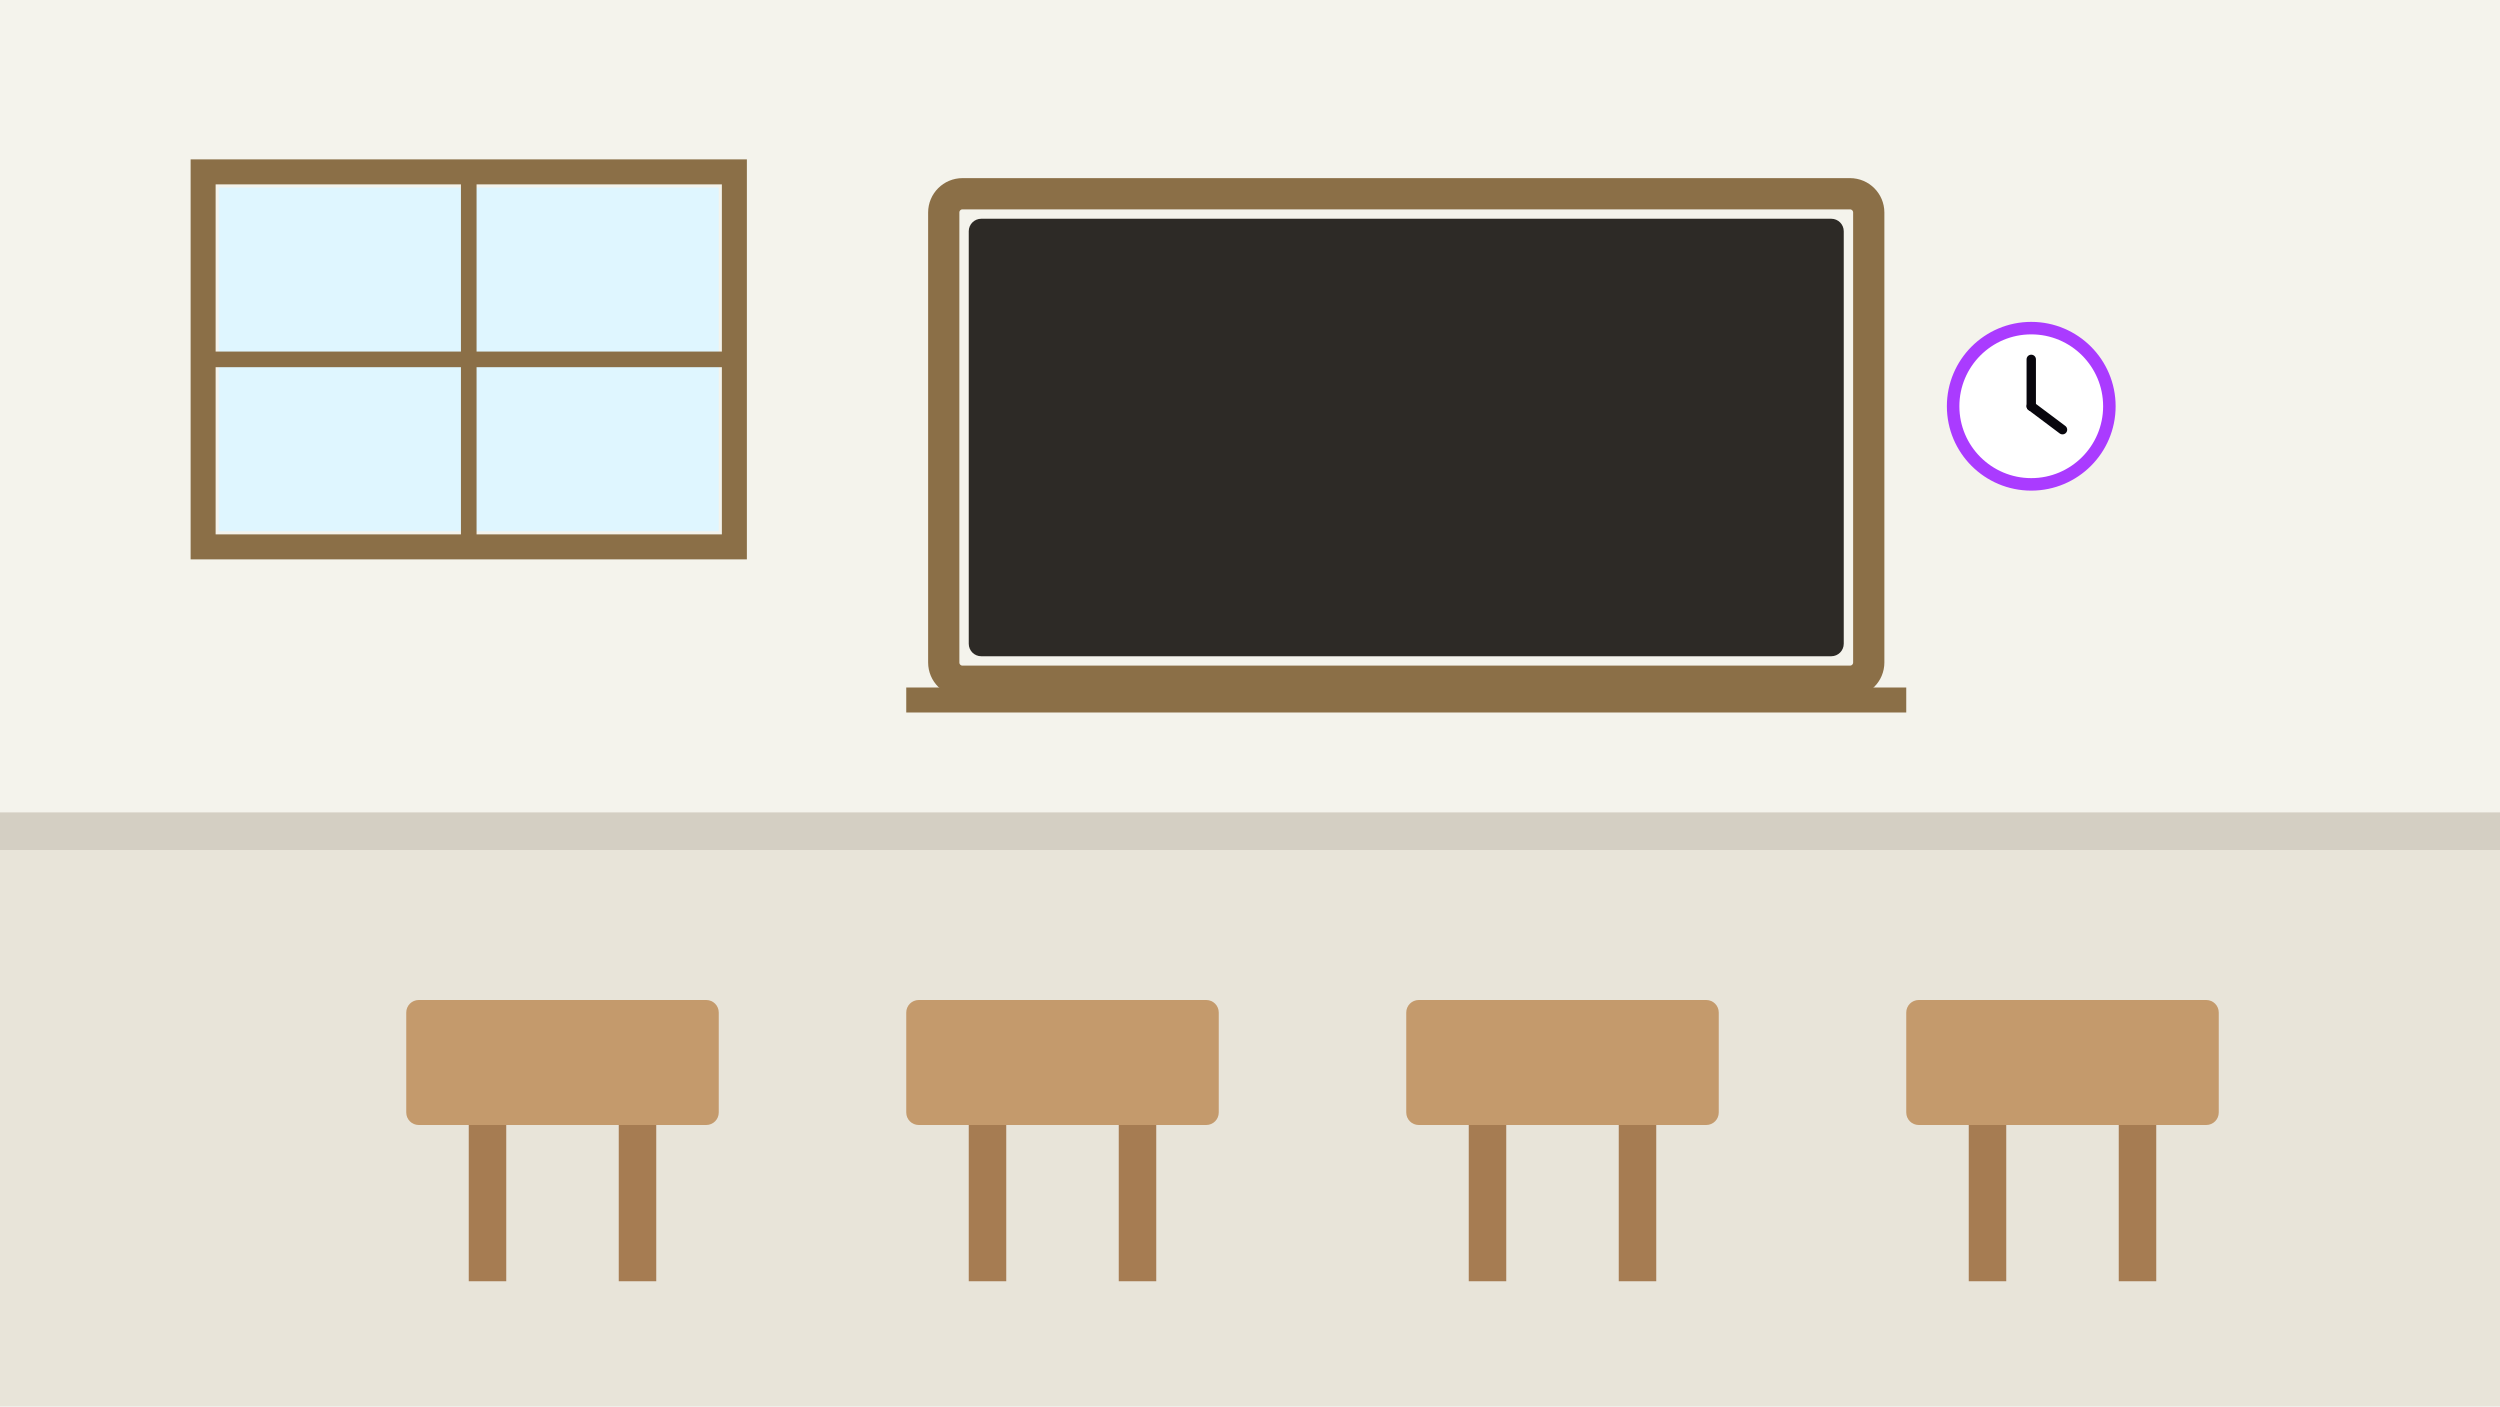
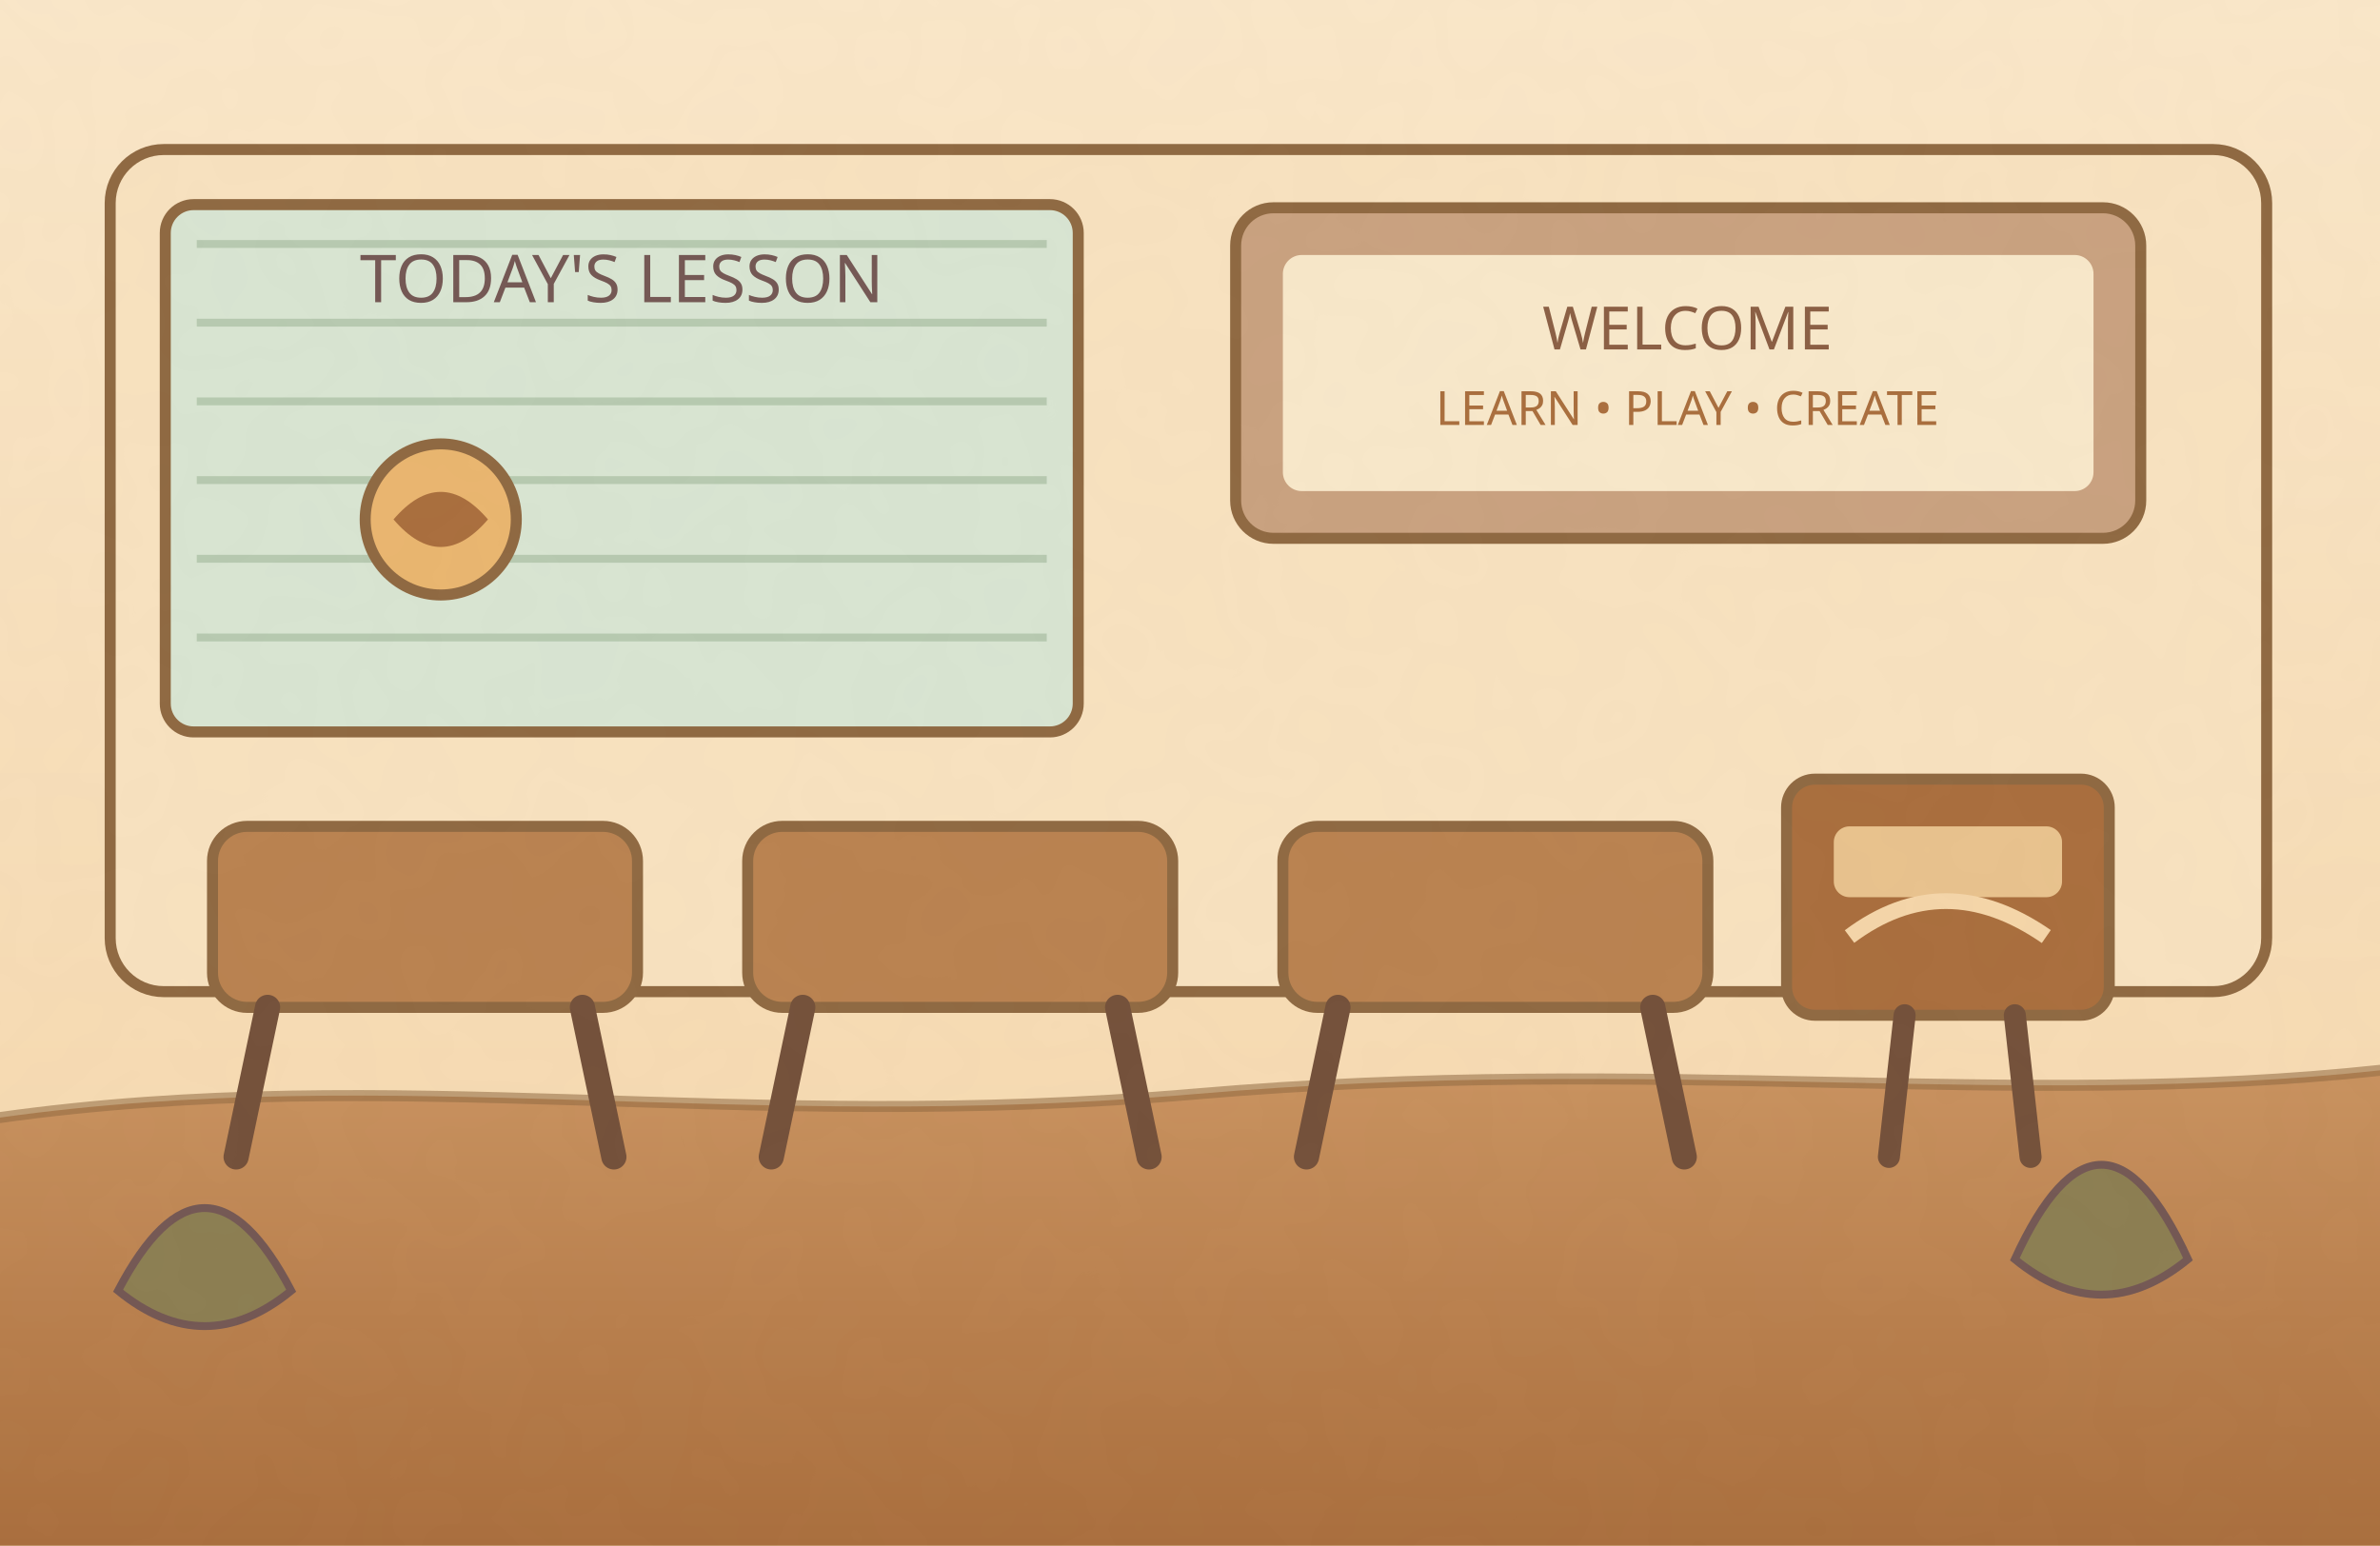
- <svg xmlns="http://www.w3.org/2000/svg" viewBox="0 0 1600 900">
-   <rect width="1600" height="900" fill="#f4f3ec" />
-   <rect x="0" y="520" width="1600" height="380" fill="#e8e4d9" />
-   <rect x="0" y="520" width="1600" height="24" fill="#d4cfc3" />
-   <rect x="140" y="120" width="320" height="220" fill="#dff6ff" />
-   <rect x="130" y="110" width="340" height="240" fill="none" stroke="#8b6f47" stroke-width="16" />
-   <line x1="300" y1="110" x2="300" y2="350" stroke="#8b6f47" stroke-width="10" />
-   <line x1="130" y1="230" x2="470" y2="230" stroke="#8b6f47" stroke-width="10" />
-   <rect x="620" y="140" width="560" height="280" rx="8" fill="#2d2a26" />
-   <rect x="604" y="124" width="592" height="312" rx="12" fill="none" stroke="#8b6f47" stroke-width="20" />
-   <rect x="580" y="440" width="640" height="16" fill="#8b6f47" />
-   <g fill="#c49a6c">
-     <rect x="260" y="640" width="200" height="80" rx="8" />
-     <rect x="580" y="640" width="200" height="80" rx="8" />
-     <rect x="900" y="640" width="200" height="80" rx="8" />
-     <rect x="1220" y="640" width="200" height="80" rx="8" />
+ <svg xmlns="http://www.w3.org/2000/svg" width="1512" height="982" viewBox="0 0 1512 982" fill="none">
+   <defs>
+     <linearGradient id="wall" x1="0" y1="0" x2="0" y2="1">
+       <stop offset="0" stop-color="#F9E6C8" />
+       <stop offset="1" stop-color="#F4D5A8" />
+     </linearGradient>
+     <linearGradient id="floor" x1="0" y1="0" x2="0" y2="1">
+       <stop offset="0" stop-color="#C9925F" />
+       <stop offset="1" stop-color="#A96E3D" />
+     </linearGradient>
+     <filter id="paper" x="-10%" y="-10%" width="120%" height="120%">
+       <feTurbulence type="fractalNoise" baseFrequency=".018" numOctaves="2" seed="7" result="noise" />
+       <feColorMatrix in="noise" type="saturate" values="0" result="gray" />
+       <feComponentTransfer in="gray">
+         <feFuncA type="table" tableValues="0 .055" />
+       </feComponentTransfer>
+       <feBlend in="SourceGraphic" mode="multiply" />
+     </filter>
+     <filter id="soft" x="-10%" y="-10%" width="120%" height="120%">
+       <feGaussianBlur stdDeviation="5" />
+     </filter>
+   </defs>
+   <rect width="1512" height="982" fill="url(#wall)" />
+   <path d="M0 710 C250 675 470 720 760 695 C1050 670 1280 705 1512 680 V982 H0Z" fill="url(#floor)" />
+   <path d="M0 710 C250 675 470 720 760 695 C1050 670 1280 705 1512 680" stroke="#8F6942" stroke-width="7" stroke-linecap="round" opacity=".55" />
+   <rect x="70" y="95" width="1370" height="535" rx="34" fill="#F7E1BE" stroke="#8F6942" stroke-width="7" />
+   <rect x="105" y="130" width="580" height="335" rx="18" fill="#D8E4D1" stroke="#8F6942" stroke-width="7" />
+   <path d="M125 155H665 M125 205H665 M125 255H665 M125 305H665 M125 355H665 M125 405H665" stroke="#B6C9AF" stroke-width="5" />
+   <text x="395" y="192" text-anchor="middle" font-family="sans-serif" font-size="42" fill="#745854">TODAY'S LESSON</text>
+   <circle cx="280" cy="330" r="48" fill="#E9B56F" stroke="#8F6942" stroke-width="7" />
+   <path d="M250 330 Q280 295 310 330 Q280 365 250 330Z" fill="#A96E3D" />
+   <rect x="785" y="132" width="575" height="210" rx="24" fill="#C9A17F" stroke="#8F6942" stroke-width="7" />
+   <rect x="815" y="162" width="515" height="150" rx="12" fill="#F7E7C9" />
+   <text x="1072" y="222" text-anchor="middle" font-family="sans-serif" font-size="38" fill="#8B5F44">WELCOME</text>
+   <text x="1072" y="270" text-anchor="middle" font-family="sans-serif" font-size="30" fill="#A96E3D">LEARN • PLAY • CREATE</text>
+   <g>
+     <rect x="135" y="525" width="270" height="115" rx="22" fill="#B98250" stroke="#8F6942" stroke-width="7" />
+     <path d="M170 640L150 735 M370 640L390 735" stroke="#74513A" stroke-width="16" stroke-linecap="round" />
+     <rect x="475" y="525" width="270" height="115" rx="22" fill="#B98250" stroke="#8F6942" stroke-width="7" />
+     <path d="M510 640L490 735 M710 640L730 735" stroke="#74513A" stroke-width="16" stroke-linecap="round" />
+     <rect x="815" y="525" width="270" height="115" rx="22" fill="#B98250" stroke="#8F6942" stroke-width="7" />
+     <path d="M850 640L830 735 M1050 640L1070 735" stroke="#74513A" stroke-width="16" stroke-linecap="round" />
  </g>
-   <g fill="#a67c52">
-     <rect x="300" y="720" width="24" height="100" />
-     <rect x="396" y="720" width="24" height="100" />
-     <rect x="620" y="720" width="24" height="100" />
-     <rect x="716" y="720" width="24" height="100" />
-     <rect x="940" y="720" width="24" height="100" />
-     <rect x="1036" y="720" width="24" height="100" />
-     <rect x="1260" y="720" width="24" height="100" />
-     <rect x="1356" y="720" width="24" height="100" />
+   <g>
+     <rect x="1135" y="495" width="205" height="150" rx="18" fill="#A96E3D" stroke="#8F6942" stroke-width="7" />
+     <rect x="1165" y="525" width="145" height="45" rx="10" fill="#E8C28D" />
+     <path d="M1175 595 Q1235 550 1300 595" stroke="#F4D5A8" stroke-width="10" fill="none" />
+     <path d="M1210 645L1200 735 M1280 645L1290 735" stroke="#74513A" stroke-width="14" stroke-linecap="round" />
  </g>
-   <circle cx="1300" cy="260" r="50" fill="#fff" stroke="#aa3bff" stroke-width="8" />
-   <line x1="1300" y1="230" x2="1300" y2="260" stroke="#08060d" stroke-width="6" stroke-linecap="round" />
-   <line x1="1300" y1="260" x2="1320" y2="275" stroke="#08060d" stroke-width="6" stroke-linecap="round" />
+   <g fill="#8C7E52" stroke="#745854" stroke-width="5">
+     <path d="M75 820 q55-105 110 0 q-55 45-110 0Z" />
+     <path d="M1280 800 q55-120 110 0 q-55 45-110 0Z" />
+   </g>
+   <rect x="0" y="0" width="1512" height="982" fill="transparent" filter="url(#paper)" opacity=".25" />
</svg>
